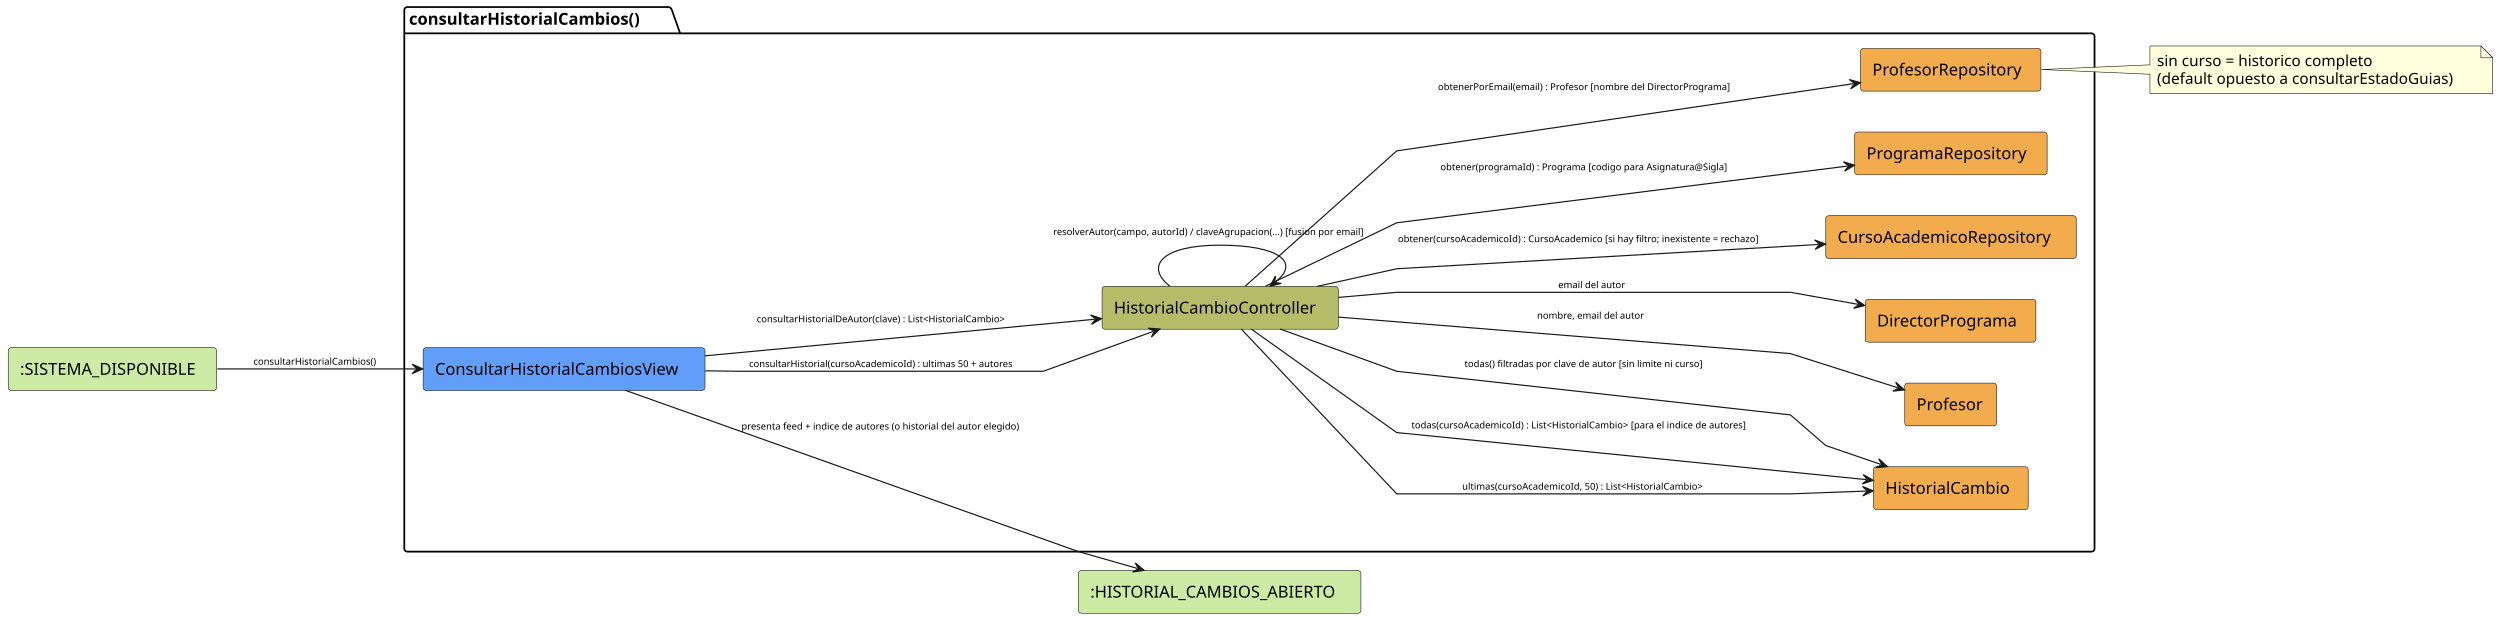
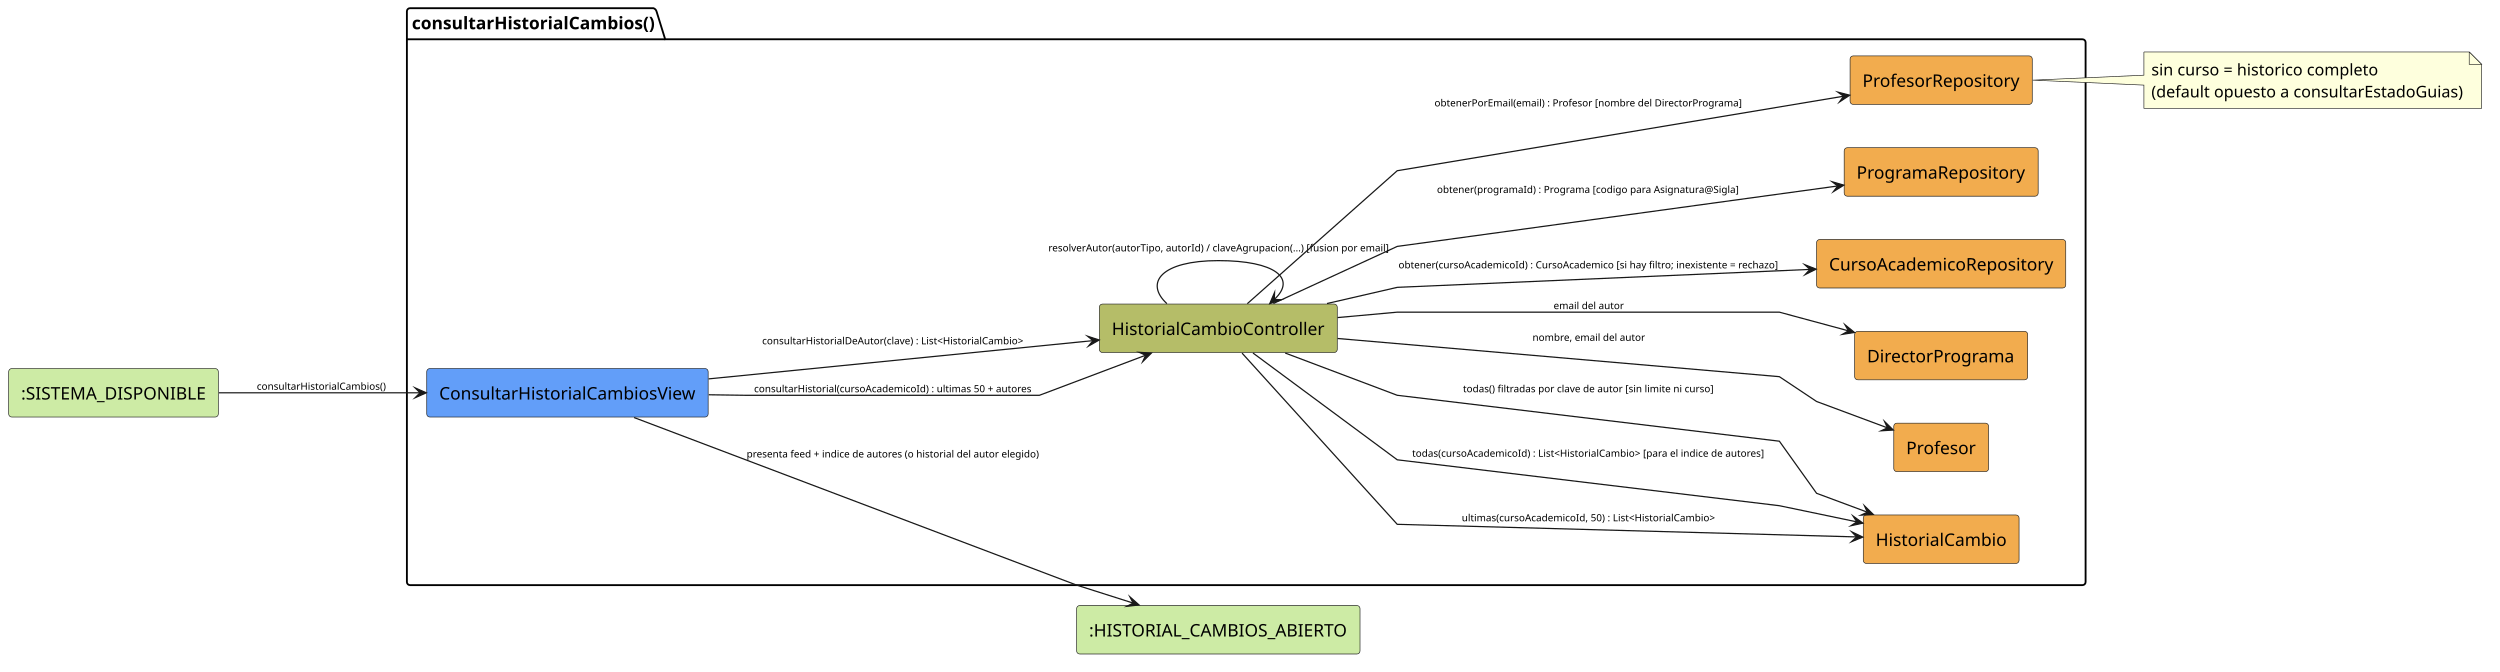
- <svg xmlns="http://www.w3.org/2000/svg" contentStyleType="text/css" height="526px" preserveAspectRatio="none" style="width:2121px;height:526px;background:#FFFFFF;" version="1.1" viewBox="0 0 2121 526" width="2121px" zoomAndPan="magnify">
+ <svg xmlns="http://www.w3.org/2000/svg" version="1.1" data-diagram-type="DESCRIPTION" style="width:2015px;height:541px;background:#FFFFFF;" width="2015px" height="541px" viewBox="0 0 2015 541" zoomAndPan="magnify" preserveAspectRatio="none" contentStyleType="text/css">
  <defs />
-   <g>
-     <g id="cluster_consultarHistorialCambios">
-       <path d="M345.5,6 L567.513,6 A3.75,3.75 0 0 1 570.013,8.5 L577.013,28.297 L1774.5,28.297 A2.5,2.5 0 0 1 1777,30.797 L1777,465.5 A2.5,2.5 0 0 1 1774.5,468 L345.5,468 A2.5,2.5 0 0 1 343,465.5 L343,8.5 A2.5,2.5 0 0 1 345.5,6 " fill="none" style="stroke:#000000;stroke-width:1.5;" />
-       <line style="stroke:#000000;stroke-width:1.5;" x1="343" x2="577.013" y1="28.297" y2="28.297" />
-       <text fill="#000000" font-family="sans-serif" font-size="14" font-weight="bold" lengthAdjust="spacing" textLength="221.013" x="347" y="20.995">consultarHistorialCambios()</text>
+   <g font-family="sans-serif" lengthAdjust="spacing">
+     <g class="cluster" data-qualified-name="consultarHistorialCambios" id="ent0003" data-source-line="8">
+       <path d="M330.46,6.602 L526.633,6.602 A3.75,3.75 0 0 1 529.133,9.102 L536.133,31.67 L1678.49,31.67 A2.5,2.5 0 0 1 1680.99,34.17 L1680.99,469.102 A2.5,2.5 0 0 1 1678.49,471.602 L330.46,471.602 A2.5,2.5 0 0 1 327.96,469.102 L327.96,9.102 A2.5,2.5 0 0 1 330.46,6.602" style="stroke:#000;stroke-width:1.5;" fill="none" />
+       <line x1="327.96" y1="31.67" x2="536.133" y2="31.67" style="stroke:#000;stroke-width:1.5;" />
+       <text x="331.96" y="23.568" fill="#000" font-size="14" textLength="195.173" font-weight="700">consultarHistorialCambios()</text>
    </g>
-     <g id="elem_ConsultarHistorialCambiosView">
-       <rect fill="#629EF9" height="36.297" rx="2.5" ry="2.5" style="stroke:#181818;stroke-width:0.5;" width="239.133" x="359" y="295" />
-       <text fill="#000000" font-family="sans-serif" font-size="14" lengthAdjust="spacing" textLength="219.133" x="369" y="317.995">ConsultarHistorialCambiosView</text>
+     <g class="entity" data-qualified-name="consultarHistorialCambios.ConsultarHistorialCambiosView" id="ent0004" data-source-line="9">
+       <rect x="343.96" y="297.062" width="226.807" height="39.068" fill="#629EF9" style="stroke:#181818;stroke-width:0.5;" rx="2.5" ry="2.5" />
+       <text x="353.96" y="322.028" fill="#000" font-size="14" textLength="206.807">ConsultarHistorialCambiosView</text>
    </g>
-     <g id="elem_HistorialCambioController">
-       <rect fill="#B5BD68" height="36.297" rx="2.5" ry="2.5" style="stroke:#181818;stroke-width:0.5;" width="200.387" x="935" y="243" />
-       <text fill="#000000" font-family="sans-serif" font-size="14" lengthAdjust="spacing" textLength="180.387" x="945" y="265.995">HistorialCambioController</text>
+     <g class="entity" data-qualified-name="consultarHistorialCambios.HistorialCambioController" id="ent0005" data-source-line="10">
+       <rect x="886.1" y="245.062" width="191.737" height="39.068" fill="#B5BD68" style="stroke:#181818;stroke-width:0.5;" rx="2.5" ry="2.5" />
+       <text x="896.1" y="270.028" fill="#000" font-size="14" textLength="171.737">HistorialCambioController</text>
    </g>
-     <g id="elem_HistorialCambio">
-       <rect fill="#F2AC4E" height="36.297" rx="2.5" ry="2.5" style="stroke:#181818;stroke-width:0.5;" width="131.214" x="1589.5" y="396" />
-       <text fill="#000000" font-family="sans-serif" font-size="14" lengthAdjust="spacing" textLength="111.214" x="1599.5" y="418.995">HistorialCambio</text>
+     <g class="entity" data-qualified-name="consultarHistorialCambios.HistorialCambio" id="ent0006" data-source-line="11">
+       <rect x="1501.8" y="415.062" width="125.56" height="39.068" fill="#F2AC4E" style="stroke:#181818;stroke-width:0.5;" rx="2.5" ry="2.5" />
+       <text x="1511.8" y="440.028" fill="#000" font-size="14" textLength="105.56">HistorialCambio</text>
    </g>
-     <g id="elem_Profesor">
-       <rect fill="#F2AC4E" height="36.297" rx="2.5" ry="2.5" style="stroke:#181818;stroke-width:0.5;" width="77.921" x="1616" y="325" />
-       <text fill="#000000" font-family="sans-serif" font-size="14" lengthAdjust="spacing" textLength="57.921" x="1626" y="347.995">Profesor</text>
+     <g class="entity" data-qualified-name="consultarHistorialCambios.Profesor" id="ent0007" data-source-line="12">
+       <rect x="1526.39" y="341.062" width="76.392" height="39.068" fill="#F2AC4E" style="stroke:#181818;stroke-width:0.5;" rx="2.5" ry="2.5" />
+       <text x="1536.39" y="366.028" fill="#000" font-size="14" textLength="56.392">Profesor</text>
    </g>
-     <g id="elem_DirectorPrograma">
-       <rect fill="#F2AC4E" height="36.297" rx="2.5" ry="2.5" style="stroke:#181818;stroke-width:0.5;" width="144.749" x="1582.5" y="254" />
-       <text fill="#000000" font-family="sans-serif" font-size="14" lengthAdjust="spacing" textLength="124.749" x="1592.5" y="276.995">DirectorPrograma</text>
+     <g class="entity" data-qualified-name="consultarHistorialCambios.DirectorPrograma" id="ent0008" data-source-line="13">
+       <rect x="1494.86" y="267.062" width="139.448" height="39.068" fill="#F2AC4E" style="stroke:#181818;stroke-width:0.5;" rx="2.5" ry="2.5" />
+       <text x="1504.86" y="292.028" fill="#000" font-size="14" textLength="119.448">DirectorPrograma</text>
    </g>
-     <g id="elem_CursoAcademicoRepository">
-       <rect fill="#F2AC4E" height="36.297" rx="2.5" ry="2.5" style="stroke:#181818;stroke-width:0.5;" width="212.48" x="1549" y="183" />
-       <text fill="#000000" font-family="sans-serif" font-size="14" lengthAdjust="spacing" textLength="192.48" x="1559" y="205.995">CursoAcademicoRepository</text>
+     <g class="entity" data-qualified-name="consultarHistorialCambios.CursoAcademicoRepository" id="ent0009" data-source-line="14">
+       <rect x="1464.17" y="193.062" width="200.823" height="39.068" fill="#F2AC4E" style="stroke:#181818;stroke-width:0.5;" rx="2.5" ry="2.5" />
+       <text x="1474.17" y="218.028" fill="#000" font-size="14" textLength="180.823">CursoAcademicoRepository</text>
    </g>
-     <g id="elem_ProgramaRepository">
-       <rect fill="#F2AC4E" height="36.297" rx="2.5" ry="2.5" style="stroke:#181818;stroke-width:0.5;" width="163.274" x="1573.5" y="112" />
-       <text fill="#000000" font-family="sans-serif" font-size="14" lengthAdjust="spacing" textLength="143.274" x="1583.5" y="134.995">ProgramaRepository</text>
+     <g class="entity" data-qualified-name="consultarHistorialCambios.ProgramaRepository" id="ent0010" data-source-line="15">
+       <rect x="1486.4" y="119.062" width="156.36" height="39.068" fill="#F2AC4E" style="stroke:#181818;stroke-width:0.5;" rx="2.5" ry="2.5" />
+       <text x="1496.4" y="144.028" fill="#000" font-size="14" textLength="136.36">ProgramaRepository</text>
    </g>
-     <g id="elem_ProfesorRepository">
-       <rect fill="#F2AC4E" height="36.297" rx="2.5" ry="2.5" style="stroke:#181818;stroke-width:0.5;" width="152.993" x="1578.5" y="41" />
-       <text fill="#000000" font-family="sans-serif" font-size="14" lengthAdjust="spacing" textLength="132.993" x="1588.5" y="63.995">ProfesorRepository</text>
+     <g class="entity" data-qualified-name="consultarHistorialCambios.ProfesorRepository" id="ent0011" data-source-line="16">
+       <rect x="1491.16" y="45.062" width="146.84" height="39.068" fill="#F2AC4E" style="stroke:#181818;stroke-width:0.5;" rx="2.5" ry="2.5" />
+       <text x="1501.16" y="70.028" fill="#000" font-size="14" textLength="126.84">ProfesorRepository</text>
    </g>
-     <g id="elem_SistemaDisponible">
-       <rect fill="#CDEBA5" height="36.297" rx="2.5" ry="2.5" style="stroke:#181818;stroke-width:0.5;" width="176.782" x="7" y="295" />
-       <text fill="#000000" font-family="sans-serif" font-size="14" lengthAdjust="spacing" textLength="156.782" x="17" y="317.995">:SISTEMA_DISPONIBLE</text>
+     <g class="entity" data-qualified-name="SistemaDisponible" id="ent0001" data-source-line="5">
+       <rect x="7" y="297.062" width="168.959" height="39.068" fill="#CDEBA5" style="stroke:#181818;stroke-width:0.5;" rx="2.5" ry="2.5" />
+       <text x="17" y="322.028" fill="#000" font-size="14" textLength="148.959">:SISTEMA_DISPONIBLE</text>
    </g>
-     <g id="elem_HistorialCambiosAbiertoSalida">
-       <rect fill="#CDEBA5" height="36.297" rx="2.5" ry="2.5" style="stroke:#181818;stroke-width:0.5;" width="239.591" x="915" y="484" />
-       <text fill="#000000" font-family="sans-serif" font-size="14" lengthAdjust="spacing" textLength="219.591" x="925" y="506.995">:HISTORIAL_CAMBIOS_ABIERTO</text>
+     <g class="entity" data-qualified-name="HistorialCambiosAbiertoSalida" id="ent0002" data-source-line="6">
+       <rect x="867.77" y="488.062" width="228.403" height="39.068" fill="#CDEBA5" style="stroke:#181818;stroke-width:0.5;" rx="2.5" ry="2.5" />
+       <text x="877.77" y="513.028" fill="#000" font-size="14" textLength="208.403">:HISTORIAL_CAMBIOS_ABIERTO</text>
    </g>
-     <g id="elem_GMN15">
-       <path d="M1824,39 L1824,55 L1731.65,59 L1824,63 L1824,79.266 A0,0 0 0 0 1824,79.266 L2114.807,79.266 A0,0 0 0 0 2114.807,79.266 L2114.807,49 L2104.807,39 L1824,39 A0,0 0 0 0 1824,39 " fill="#FEFFDD" style="stroke:#181818;stroke-width:0.5;" />
-       <path d="M2104.807,39 L2104.807,49 L2114.807,49 L2104.807,39 " fill="#FEFFDD" style="stroke:#181818;stroke-width:0.5;" />
-       <text fill="#000000" font-family="sans-serif" font-size="13" lengthAdjust="spacing" textLength="197.914" x="1830" y="56.067">sin curso = historico completo</text>
-       <text fill="#000000" font-family="sans-serif" font-size="13" lengthAdjust="spacing" textLength="269.807" x="1830" y="71.2">(default opuesto a consultarEstadoGuias)</text>
+     <g class="entity" data-qualified-name="GMN14" id="ent0015" data-source-line="22">
+       <path d="M1727.99,41.892 L1727.99,60.602 L1638.36,64.602 L1727.99,68.602 L1727.99,87.304 A0,0 0 0 0 1727.99,87.304 L2000.189,87.304 A0,0 0 0 0 2000.189,87.304 L2000.189,51.892 L1990.189,41.892 L1727.99,41.892 A0,0 0 0 0 1727.99,41.892" style="stroke:#181818;stroke-width:0.5;" fill="#FEFFDD" />
+       <path d="M1990.189,41.892 L1990.189,51.892 L2000.189,51.892 L1990.189,41.892" style="stroke:#181818;stroke-width:0.5;" fill="#FEFFDD" />
+       <text x="1733.99" y="60.789" fill="#000" font-size="13" textLength="182.806">sin curso = historico completo</text>
+       <text x="1733.99" y="78.495" fill="#000" font-size="13" textLength="251.199">(default opuesto a consultarEstadoGuias)</text>
    </g>
-     <g id="link_SistemaDisponible_ConsultarHistorialCambiosView">
-       <path d="M184.39,313 C236.14,313 296.3,313 352.66,313 " fill="none" id="SistemaDisponible-to-ConsultarHistorialCambiosView" style="stroke:#181818;stroke-width:1.0;" />
-       <polygon fill="#181818" points="358.66,313,349.66,309,353.66,313,349.66,317,358.66,313" style="stroke:#181818;stroke-width:1.0;" />
-       <text fill="#000000" font-family="sans-serif" font-size="8" lengthAdjust="spacing" textLength="111.113" x="215" y="309.426">consultarHistorialCambios()</text>
+     <g class="link" data-entity-1="ent0001" data-entity-2="ent0004" id="lnk12" data-source-line="19" data-link-type="dependency">
+       <path d="M176.42,316.602 C226.06,316.602 284.57,316.602 338.55,316.602" style="stroke:#181818;stroke-width:1;" fill="none" id="SistemaDisponible-to-ConsultarHistorialCambiosView" />
+       <polygon points="343.55,316.602,334.55,312.602,338.55,316.602,334.55,320.602,343.55,316.602" fill="#181818" style="stroke:#181818;stroke-width:1;stroke-linejoin:miter;stroke-miterlimit:10;" />
+       <text x="206.96" y="314.154" fill="#000" font-size="8" textLength="104.095">consultarHistorialCambios()</text>
    </g>
-     <g id="link_ConsultarHistorialCambiosView_HistorialCambioController">
-       <path d="M598.31,314.6 C615.76,314.84 628,315 628,315 C628,315 885,315 885,315 C885,315 935.039,296.865 978.329,281.175 " fill="none" id="ConsultarHistorialCambiosView-to-HistorialCambioController" style="stroke:#181818;stroke-width:1.0;" />
-       <polygon fill="#181818" points="983.97,279.13,974.146,278.436,979.269,280.834,976.872,285.957,983.97,279.13" style="stroke:#181818;stroke-width:1.0;" />
-       <text fill="#000000" font-family="sans-serif" font-size="8" lengthAdjust="spacing" textLength="242" x="635.5" y="311.426">consultarHistorial(cursoAcademicoId) : ultimas 50 + autores</text>
+     <g class="link" data-entity-1="ent0004" data-entity-2="ent0005" id="lnk13" data-source-line="21" data-link-type="dependency">
+       <path d="M571.26,318.182 C588.54,318.422 600.77,318.602 600.77,318.602 C600.77,318.602 837.77,318.602 837.77,318.602 C837.77,318.602 882.582,301.696 923.372,286.316" style="stroke:#181818;stroke-width:1;" fill="none" id="ConsultarHistorialCambiosView-to-HistorialCambioController" />
+       <polygon points="928.05,284.552,918.218,283.984,923.372,286.316,921.04,291.47,928.05,284.552" fill="#181818" style="stroke:#181818;stroke-width:1;stroke-linejoin:miter;stroke-miterlimit:10;" />
+       <text x="607.77" y="316.154" fill="#000" font-size="8" textLength="223.741">consultarHistorial(cursoAcademicoId) : ultimas 50 + autores</text>
    </g>
-     <g id="link_ConsultarHistorialCambiosView_HistorialCambioController">
-       <path d="M598.11,301.88 C698.33,292.48 834.246,279.73 928.606,270.88 " fill="none" id="ConsultarHistorialCambiosView-to-HistorialCambioController-1" style="stroke:#181818;stroke-width:1.0;" />
-       <polygon fill="#181818" points="934.58,270.32,925.246,267.178,929.602,270.787,925.993,275.143,934.58,270.32" style="stroke:#181818;stroke-width:1.0;" />
-       <text fill="#000000" font-family="sans-serif" font-size="8" lengthAdjust="spacing" textLength="229.316" x="642" y="273.426">consultarHistorialDeAutor(clave) : List&lt;HistorialCambio&gt;</text>
+     <g class="link" data-entity-1="ent0004" data-entity-2="ent0005" id="lnk25" data-source-line="38" data-link-type="dependency">
+       <path d="M571.12,305.382 C665.04,296.032 792.325,283.367 880.945,274.547" style="stroke:#181818;stroke-width:1;" fill="none" id="ConsultarHistorialCambiosView-to-HistorialCambioController-1" />
+       <polygon points="885.92,274.052,876.568,270.963,880.945,274.547,877.36,278.924,885.92,274.052" fill="#181818" style="stroke:#181818;stroke-width:1;stroke-linejoin:miter;stroke-miterlimit:10;" />
+       <text x="614.27" y="277.514" fill="#000" font-size="8" textLength="210.573">consultarHistorialDeAutor(clave) : List&lt;HistorialCambio&gt;</text>
    </g>
-     <g id="link_HistorialCambioController_CursoAcademicoRepository">
-       <path d="M1117.48,242.96 C1152.26,235.25 1185,228 1185,228 C1185,228 1404.48,215.365 1542.76,207.405 " fill="none" id="HistorialCambioController-to-CursoAcademicoRepository" style="stroke:#181818;stroke-width:1.0;" />
-       <polygon fill="#181818" points="1548.75,207.06,1539.535,203.584,1543.758,207.347,1539.995,211.571,1548.75,207.06" style="stroke:#181818;stroke-width:1.0;" />
-       <text fill="#000000" font-family="sans-serif" font-size="8" lengthAdjust="spacing" textLength="332.547" x="1186" y="205.426">obtener(cursoAcademicoId) : CursoAcademico [si hay filtro; inexistente = rechazo]</text>
+     <g class="link" data-entity-1="ent0005" data-entity-2="ent0009" id="lnk17" data-source-line="24" data-link-type="dependency">
+       <path d="M1069.57,244.642 C1099.73,237.692 1126.17,231.602 1126.17,231.602 C1126.17,231.602 1329.685,222.759 1458.785,217.149" style="stroke:#181818;stroke-width:1;" fill="none" id="HistorialCambioController-to-CursoAcademicoRepository" />
+       <polygon points="1463.78,216.932,1454.615,213.326,1458.785,217.149,1454.962,221.319,1463.78,216.932" fill="#181818" style="stroke:#181818;stroke-width:1;stroke-linejoin:miter;stroke-miterlimit:10;" />
+       <text x="1127.17" y="216.294" fill="#000" font-size="8" textLength="306.444">obtener(cursoAcademicoId) : CursoAcademico [si hay filtro; inexistente = rechazo]</text>
    </g>
-     <g id="link_HistorialCambioController_HistorialCambio">
-       <path d="M1053.09,279.12 C1092.23,320.63 1185,419 1185,419 C1185,419 1519,419 1519,419 C1519,419 1548.624,417.901 1583.274,416.622 " fill="none" id="HistorialCambioController-to-HistorialCambio" style="stroke:#181818;stroke-width:1.0;" />
-       <polygon fill="#181818" points="1589.27,416.4,1580.129,412.735,1584.273,416.585,1580.424,420.729,1589.27,416.4" style="stroke:#181818;stroke-width:1.0;" />
-       <text fill="#000000" font-family="sans-serif" font-size="8" lengthAdjust="spacing" textLength="223.086" x="1240.5" y="415.426">ultimas(cursoAcademicoId, 50) : List&lt;HistorialCambio&gt;</text>
+     <g class="link" data-entity-1="ent0005" data-entity-2="ent0006" id="lnk18" data-source-line="26" data-link-type="dependency">
+       <path d="M1001.1,284.612 C1039.64,327.122 1126.17,422.602 1126.17,422.602 C1126.17,422.602 1375.612,429.445 1496.382,432.755" style="stroke:#181818;stroke-width:1;" fill="none" id="HistorialCambioController-to-HistorialCambio" />
+       <polygon points="1501.38,432.892,1492.493,428.647,1496.382,432.755,1492.274,436.644,1501.38,432.892" fill="#181818" style="stroke:#181818;stroke-width:1;stroke-linejoin:miter;stroke-miterlimit:10;" />
+       <text x="1178.17" y="420.154" fill="#000" font-size="8" textLength="204.173">ultimas(cursoAcademicoId, 50) : List&lt;HistorialCambio&gt;</text>
    </g>
-     <g id="link_HistorialCambioController_HistorialCambio">
-       <path d="M1061.61,279.22 C1104.22,309.53 1185,367 1185,367 C1185,367 1454.65,394.022 1583.31,406.912 " fill="none" id="HistorialCambioController-to-HistorialCambio-1" style="stroke:#181818;stroke-width:1.0;" />
-       <polygon fill="#181818" points="1589.28,407.51,1580.724,402.633,1584.305,407.012,1579.926,410.593,1589.28,407.51" style="stroke:#181818;stroke-width:1.0;" />
-       <text fill="#000000" font-family="sans-serif" font-size="8" lengthAdjust="spacing" textLength="309.055" x="1197.5" y="363.426">todas(cursoAcademicoId) : List&lt;HistorialCambio&gt; [para el indice de autores]</text>
+     <g class="link" data-entity-1="ent0005" data-entity-2="ent0006" id="lnk19" data-source-line="28" data-link-type="dependency">
+       <path d="M1009.9,284.532 C1051.39,315.242 1126.17,370.602 1126.17,370.602 C1126.17,370.602 1434.17,407.602 1434.17,407.602 C1434.17,407.602 1463.425,413.701 1496.635,420.631" style="stroke:#181818;stroke-width:1;" fill="none" id="HistorialCambioController-to-HistorialCambio-1" />
+       <polygon points="1501.53,421.652,1493.537,415.898,1496.635,420.631,1491.903,423.729,1501.53,421.652" fill="#181818" style="stroke:#181818;stroke-width:1;stroke-linejoin:miter;stroke-miterlimit:10;" />
+       <text x="1138.17" y="368.154" fill="#000" font-size="8" textLength="284.028">todas(cursoAcademicoId) : List&lt;HistorialCambio&gt; [para el indice de autores]</text>
    </g>
-     <g id="link_HistorialCambioController_HistorialCambio">
-       <path d="M1086.03,279.13 C1129.32,294.82 1185,315 1185,315 C1185,315 1519,352 1519,352 C1519,352 1549,378 1549,378 C1549,378 1569.374,384.985 1595.514,393.945 " fill="none" id="HistorialCambioController-to-HistorialCambio-2" style="stroke:#181818;stroke-width:1.0;" />
-       <polygon fill="#181818" points="1601.19,395.89,1593.973,389.188,1596.46,394.269,1591.379,396.756,1601.19,395.89" style="stroke:#181818;stroke-width:1.0;" />
-       <text fill="#000000" font-family="sans-serif" font-size="8" lengthAdjust="spacing" textLength="219.117" x="1242.5" y="311.426">todas() filtradas por clave de autor [sin limite ni curso]</text>
+     <g class="link" data-entity-1="ent0005" data-entity-2="ent0006" id="lnk26" data-source-line="40" data-link-type="dependency">
+       <path d="M1035.88,284.552 C1076.68,299.932 1126.17,318.602 1126.17,318.602 C1126.17,318.602 1434.17,355.602 1434.17,355.602 C1434.17,355.602 1464.17,397.602 1464.17,397.602 C1464.17,397.602 1481.694,404.117 1505.114,412.837" style="stroke:#181818;stroke-width:1;" fill="none" id="HistorialCambioController-to-HistorialCambio-2" />
+       <polygon points="1509.8,414.582,1502.761,407.693,1505.114,412.837,1499.97,415.19,1509.8,414.582" fill="#181818" style="stroke:#181818;stroke-width:1;stroke-linejoin:miter;stroke-miterlimit:10;" />
+       <text x="1179.17" y="316.154" fill="#000" font-size="8" textLength="202.158">todas() filtradas por clave de autor [sin limite ni curso]</text>
    </g>
-     <g id="link_HistorialCambioController_ProgramaRepository">
-       <path d="M1073.6,242.83 C1117.74,221.5 1185,189 1185,189 C1185,189 1433.327,157.759 1567.427,140.889 " fill="none" id="HistorialCambioController-to-ProgramaRepository" style="stroke:#181818;stroke-width:1.0;" />
-       <polygon fill="#181818" points="1573.38,140.14,1563.951,137.295,1568.419,140.764,1564.95,145.232,1573.38,140.14" style="stroke:#181818;stroke-width:1.0;" />
-       <text fill="#000000" font-family="sans-serif" font-size="8" lengthAdjust="spacing" textLength="260.398" x="1222" y="144.426">obtener(programaId) : Programa [codigo para Asignatura@Sigla]</text>
+     <g class="link" data-entity-1="ent0005" data-entity-2="ent0010" id="lnk20" data-source-line="30" data-link-type="dependency">
+       <path d="M1026.32,244.612 C1068.47,225.192 1126.17,198.602 1126.17,198.602 C1126.17,198.602 1355.546,167.131 1481.186,149.901" style="stroke:#181818;stroke-width:1;" fill="none" id="HistorialCambioController-to-ProgramaRepository" />
+       <polygon points="1486.14,149.222,1476.68,146.482,1481.186,149.901,1477.767,154.408,1486.14,149.222" fill="#181818" style="stroke:#181818;stroke-width:1;stroke-linejoin:miter;stroke-miterlimit:10;" />
+       <text x="1158.17" y="155.554" fill="#000" font-size="8" textLength="244.293">obtener(programaId) : Programa [codigo para Asignatura@Sigla]</text>
    </g>
-     <g id="link_HistorialCambioController_HistorialCambioController">
-       <path d="M992.5,242.81 C971.15,226.06 985.32,208 1035,208 C1084.68,208 1103.571,222.357 1082.221,239.107 " fill="none" id="HistorialCambioController-to-HistorialCambioController" style="stroke:#181818;stroke-width:1.0;" />
-       <polygon fill="#181818" points="1077.5,242.81,1087.05,240.402,1081.434,239.724,1082.112,234.108,1077.5,242.81" style="stroke:#181818;stroke-width:1.0;" />
-       <text fill="#000000" font-family="sans-serif" font-size="8" lengthAdjust="spacing" textLength="283.176" x="893.5" y="199.426">resolverAutor(campo, autorId) / claveAgrupacion(...) [fusion por email]</text>
+     <g class="link" data-entity-1="ent0005" data-entity-2="ent0005" id="lnk21" data-source-line="32" data-link-type="dependency">
+       <path d="M940.53,244.742 C922.23,227.842 936.05,210.062 981.97,210.062 C1027.89,210.062 1045.372,224.449 1027.082,241.349" style="stroke:#181818;stroke-width:1;" fill="none" id="HistorialCambioController-to-HistorialCambioController" />
+       <polygon points="1023.41,244.742,1032.735,241.572,1027.082,241.349,1027.306,235.696,1023.41,244.742" fill="#181818" style="stroke:#181818;stroke-width:1;stroke-linejoin:miter;stroke-miterlimit:10;" />
+       <text x="844.97" y="202.614" fill="#000" font-size="8" textLength="274.637">resolverAutor(autorTipo, autorId) / claveAgrupacion(...) [fusion por email]</text>
    </g>
-     <g id="link_HistorialCambioController_Profesor">
-       <path d="M1135.2,269.01 C1276.55,280.42 1519,300 1519,300 C1519,300 1570.043,316.26 1609.963,328.97 " fill="none" id="HistorialCambioController-to-Profesor" style="stroke:#181818;stroke-width:1.0;" />
-       <polygon fill="#181818" points="1615.68,330.79,1608.318,324.248,1610.916,329.273,1605.891,331.871,1615.68,330.79" style="stroke:#181818;stroke-width:1.0;" />
-       <text fill="#000000" font-family="sans-serif" font-size="8" lengthAdjust="spacing" textLength="96.797" x="1304" y="270.426">nombre, email del autor</text>
+     <g class="link" data-entity-1="ent0005" data-entity-2="ent0007" id="lnk22" data-source-line="34" data-link-type="dependency">
+       <path d="M1078.11,272.822 C1210.48,284.262 1434.17,303.602 1434.17,303.602 C1434.17,303.602 1464.17,323.602 1464.17,323.602 C1464.17,323.602 1493.164,334.387 1521.314,344.867" style="stroke:#181818;stroke-width:1;" fill="none" id="HistorialCambioController-to-Profesor" />
+       <polygon points="1526,346.612,1518.961,339.723,1521.314,344.867,1516.17,347.221,1526,346.612" fill="#181818" style="stroke:#181818;stroke-width:1;stroke-linejoin:miter;stroke-miterlimit:10;" />
+       <text x="1235.17" y="274.764" fill="#000" font-size="8" textLength="90.951">nombre, email del autor</text>
    </g>
-     <g id="link_HistorialCambioController_DirectorPrograma">
-       <path d="M1135.39,252.33 C1162.72,249.94 1185,248 1185,248 C1185,248 1519,248 1519,248 C1519,248 1544.003,252.45 1576.243,258.18 " fill="none" id="HistorialCambioController-to-DirectorPrograma" style="stroke:#181818;stroke-width:1.0;" />
-       <polygon fill="#181818" points="1582.15,259.23,1573.989,253.717,1577.227,258.355,1572.589,261.593,1582.15,259.23" style="stroke:#181818;stroke-width:1.0;" />
-       <text fill="#000000" font-family="sans-serif" font-size="8" lengthAdjust="spacing" textLength="60.664" x="1322" y="244.426">email del autor</text>
+     <g class="link" data-entity-1="ent0005" data-entity-2="ent0008" id="lnk23" data-source-line="35" data-link-type="dependency">
+       <path d="M1078.09,255.962 C1104.54,253.562 1126.17,251.602 1126.17,251.602 C1126.17,251.602 1434.17,251.602 1434.17,251.602 C1434.17,251.602 1458.973,258.307 1489.883,266.667" style="stroke:#181818;stroke-width:1;" fill="none" id="HistorialCambioController-to-DirectorPrograma" />
+       <polygon points="1494.71,267.972,1487.066,261.761,1489.883,266.667,1484.978,269.484,1494.71,267.972" fill="#181818" style="stroke:#181818;stroke-width:1;stroke-linejoin:miter;stroke-miterlimit:10;" />
+       <text x="1252.17" y="249.154" fill="#000" font-size="8" textLength="56.727">email del autor</text>
    </g>
-     <g id="link_HistorialCambioController_ProfesorRepository">
-       <path d="M1056.41,242.79 C1097.21,206.36 1185,128 1185,128 C1185,128 1439.794,90.513 1572.454,70.993 " fill="none" id="HistorialCambioController-to-ProfesorRepository" style="stroke:#181818;stroke-width:1.0;" />
-       <polygon fill="#181818" points="1578.39,70.12,1568.904,67.473,1573.443,70.848,1570.068,75.388,1578.39,70.12" style="stroke:#181818;stroke-width:1.0;" />
-       <text fill="#000000" font-family="sans-serif" font-size="8" lengthAdjust="spacing" textLength="264.125" x="1220" y="76.426">obtenerPorEmail(email) : Profesor [nombre del DirectorPrograma]</text>
+     <g class="link" data-entity-1="ent0005" data-entity-2="ent0011" id="lnk24" data-source-line="36" data-link-type="dependency">
+       <path d="M1005.34,244.752 C1045.62,209.032 1126.17,137.602 1126.17,137.602 C1126.17,137.602 1361.548,98.315 1485.928,77.555" style="stroke:#181818;stroke-width:1;" fill="none" id="HistorialCambioController-to-ProfesorRepository" />
+       <polygon points="1490.86,76.732,1481.324,74.268,1485.928,77.555,1482.641,82.159,1490.86,76.732" fill="#181818" style="stroke:#181818;stroke-width:1;stroke-linejoin:miter;stroke-miterlimit:10;" />
+       <text x="1156.17" y="85.764" fill="#000" font-size="8" textLength="248.637">obtenerPorEmail(email) : Profesor [nombre del DirectorPrograma]</text>
    </g>
-     <g id="link_ConsultarHistorialCambiosView_HistorialCambiosAbiertoSalida">
-       <path d="M530.31,331.08 C645.19,371.97 915,468 915,468 C915,468 936.48,474.144 964.9,482.254 " fill="none" id="ConsultarHistorialCambiosView-to-HistorialCambiosAbiertoSalida" style="stroke:#181818;stroke-width:1.0;" />
-       <polygon fill="#181818" points="970.67,483.9,963.113,477.584,965.862,482.528,960.918,485.277,970.67,483.9" style="stroke:#181818;stroke-width:1.0;" />
-       <text fill="#000000" font-family="sans-serif" font-size="8" lengthAdjust="spacing" textLength="255.777" x="629" y="364.426">presenta feed + indice de autores (o historial del autor elegido)</text>
+     <g class="link" data-entity-1="ent0004" data-entity-2="ent0002" id="lnk27" data-source-line="42" data-link-type="dependency">
+       <path d="M511.05,336.542 C621.62,378.412 867.77,471.602 867.77,471.602 C867.77,471.602 887.255,477.796 913.315,486.086" style="stroke:#181818;stroke-width:1;" fill="none" id="ConsultarHistorialCambiosView-to-HistorialCambiosAbiertoSalida" />
+       <polygon points="918.08,487.602,910.716,481.062,913.315,486.086,908.291,488.685,918.08,487.602" fill="#181818" style="stroke:#181818;stroke-width:1;stroke-linejoin:miter;stroke-miterlimit:10;" />
+       <text x="601.77" y="368.714" fill="#000" font-size="8" textLength="235.973">presenta feed + indice de autores (o historial del autor elegido)</text>
    </g>
  </g>
</svg>
